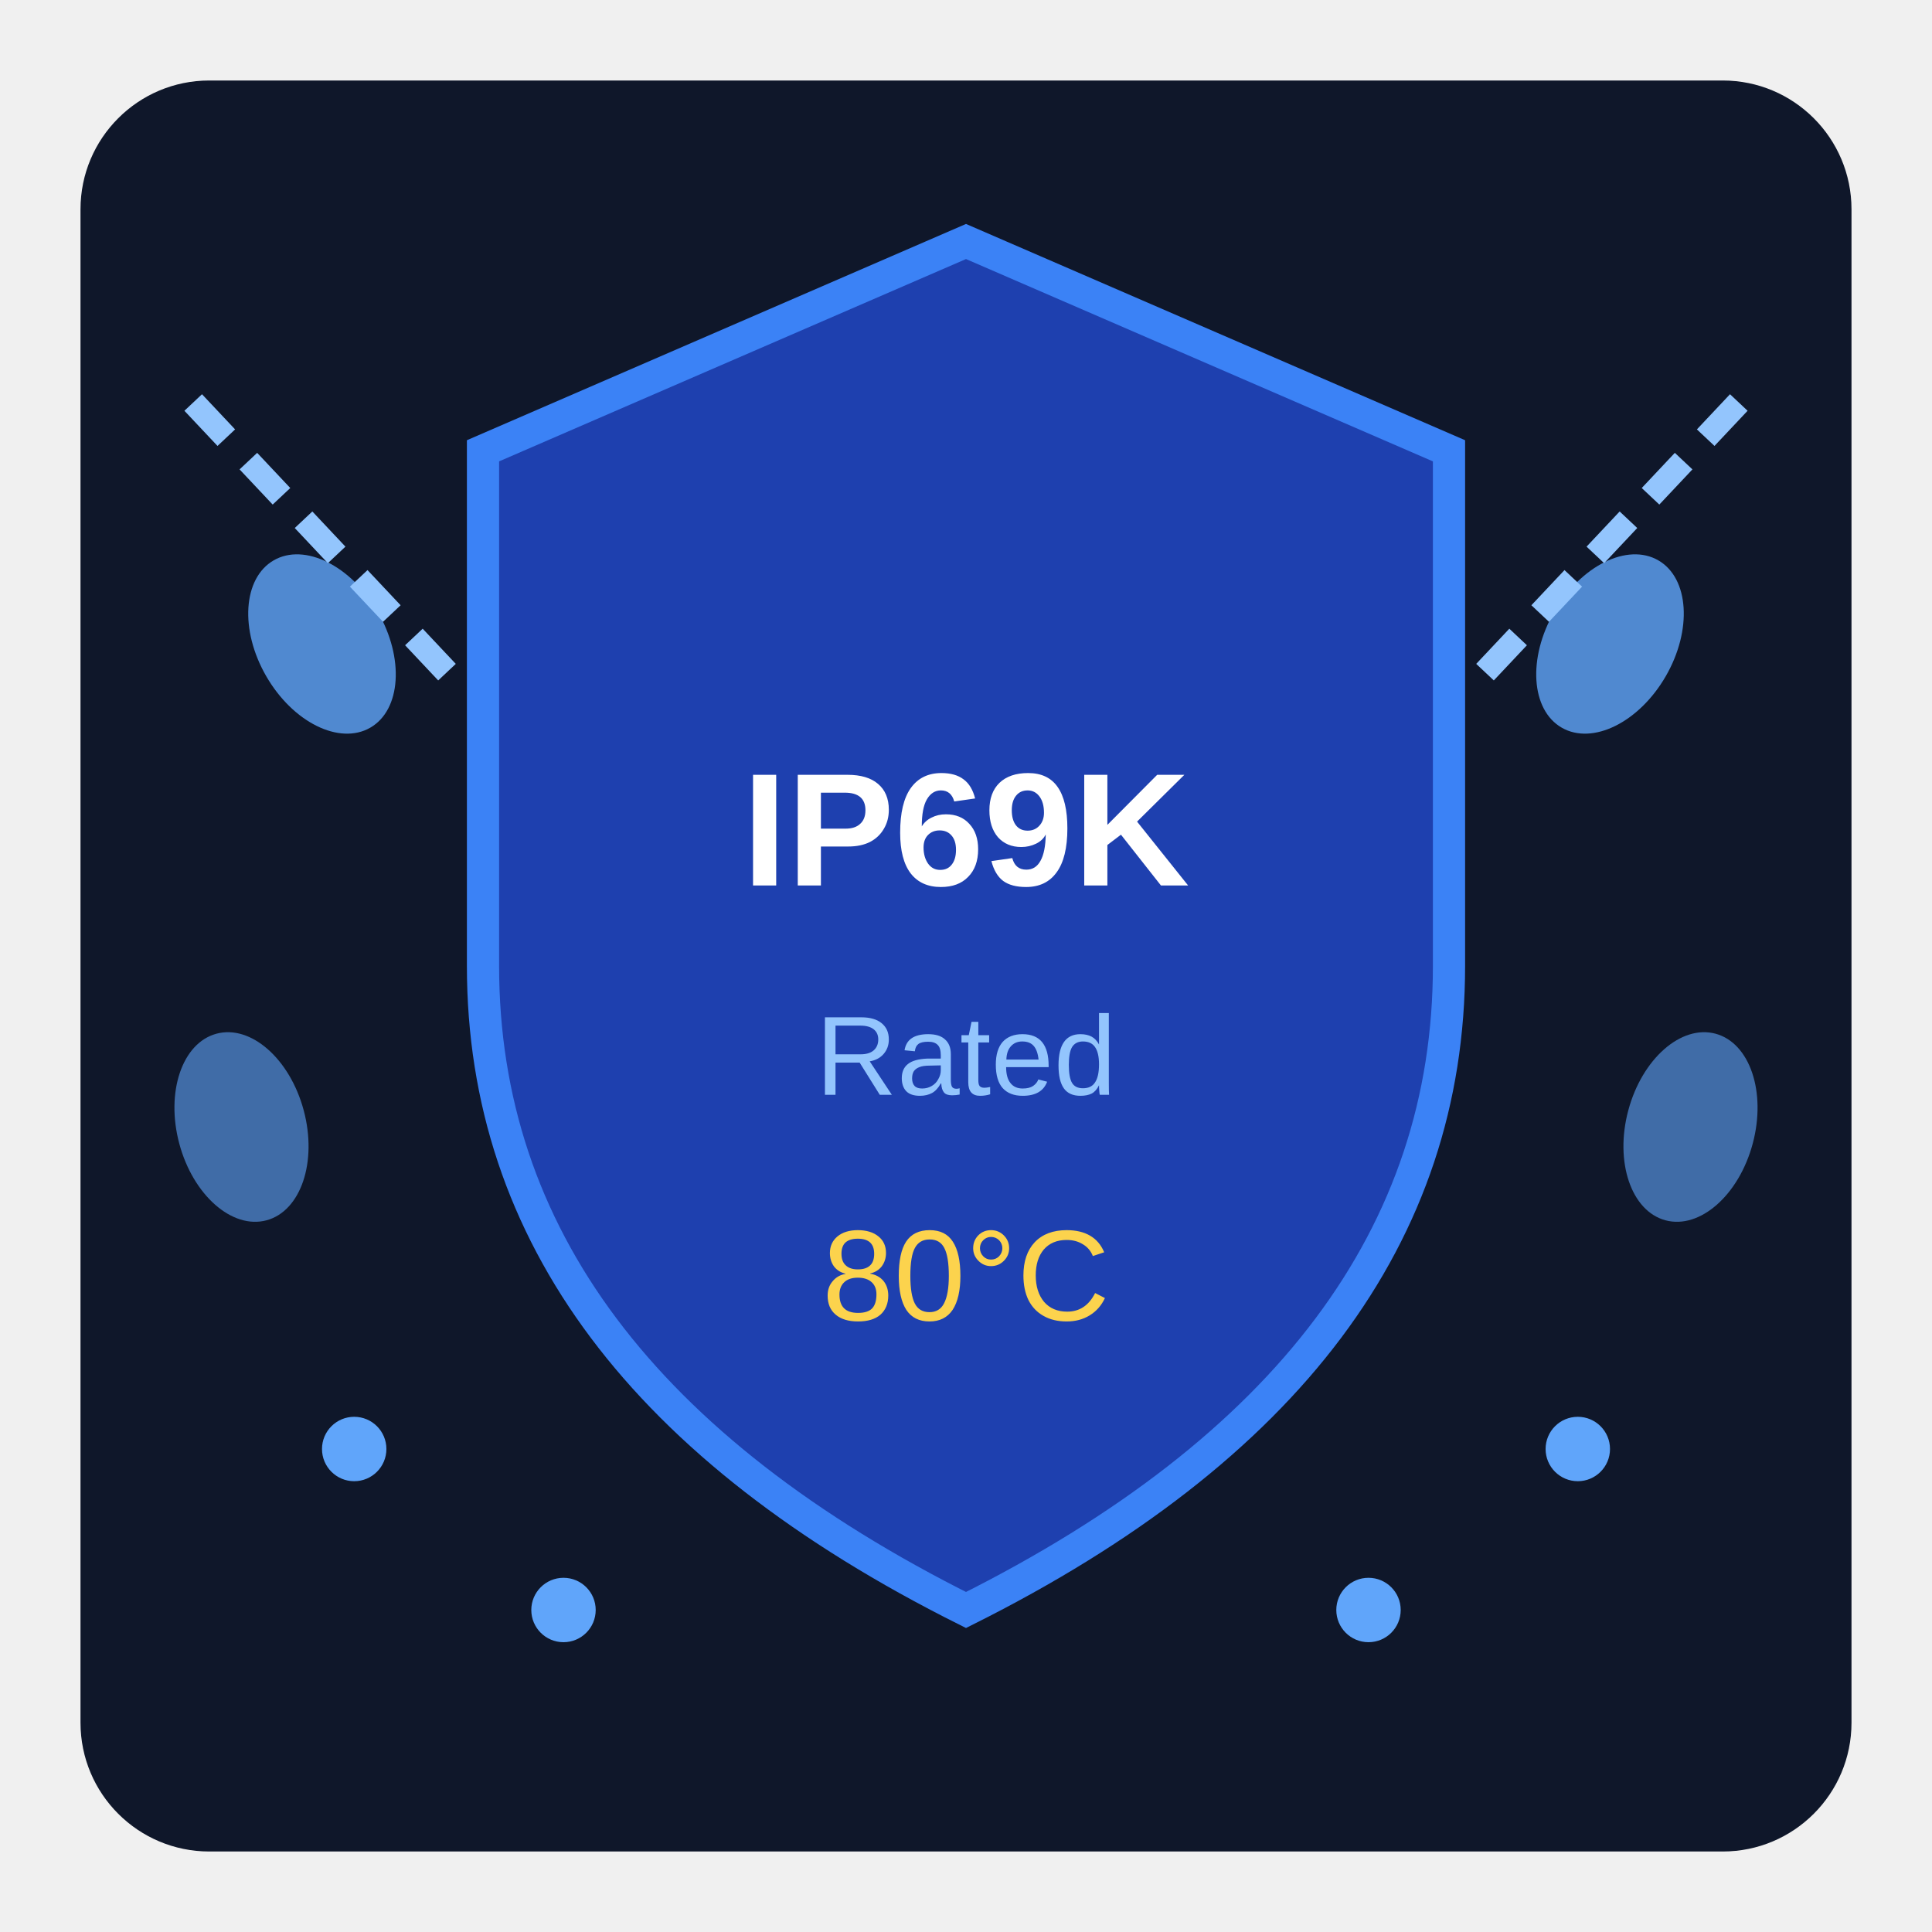
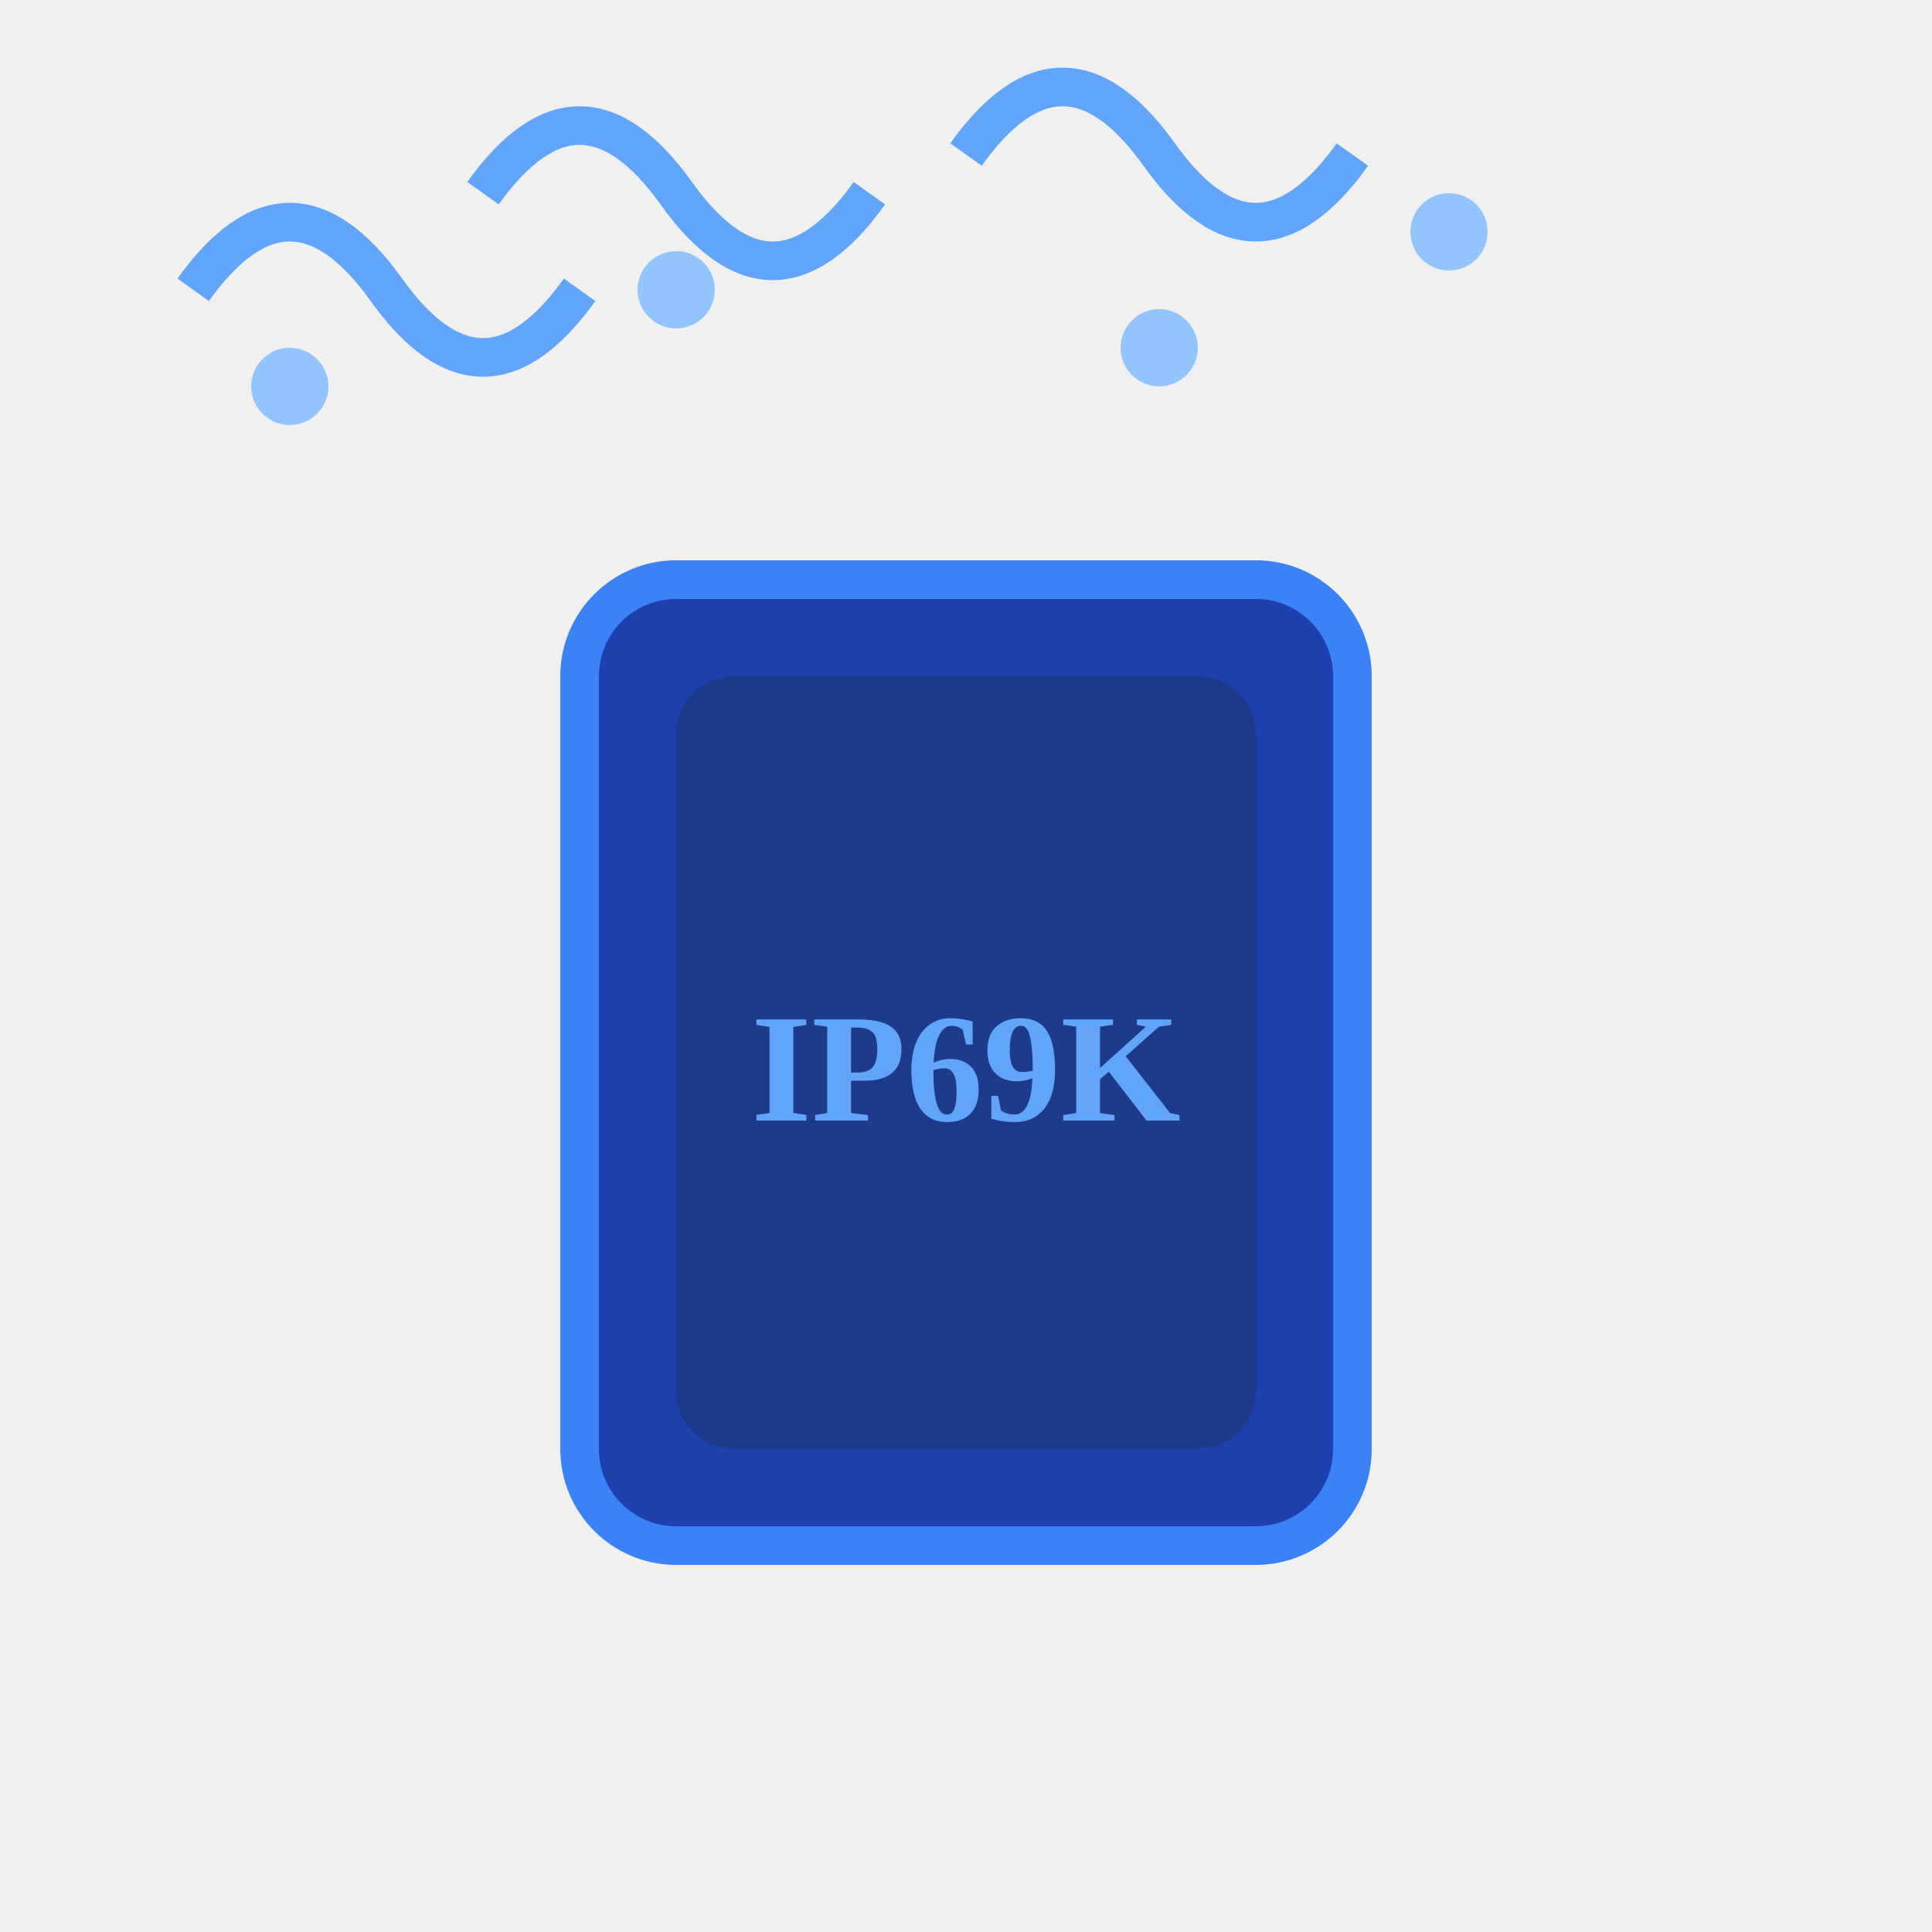
- <svg xmlns="http://www.w3.org/2000/svg" viewBox="0 0 120 120" fill="none">
-   <rect x="5" y="5" width="110" height="110" rx="8" fill="#0F172A" />
-   <path d="M60 15 L90 28 L90 60 Q90 85 60 100 Q30 85 30 60 L30 28 Z" fill="#1E40AF" stroke="#3B82F6" stroke-width="2" />
-   <text x="60" y="55" font-family="Arial" font-size="10" fill="white" text-anchor="middle" font-weight="bold">IP69K</text>
-   <text x="60" y="68" font-family="Arial" font-size="7" fill="#93C5FD" text-anchor="middle">Rated</text>
-   <ellipse cx="20" cy="40" rx="4" ry="6" fill="#60A5FA" opacity="0.8" transform="rotate(-30 20 40)" />
-   <ellipse cx="100" cy="40" rx="4" ry="6" fill="#60A5FA" opacity="0.8" transform="rotate(30 100 40)" />
-   <ellipse cx="15" cy="70" rx="4" ry="6" fill="#60A5FA" opacity="0.6" transform="rotate(-15 15 70)" />
-   <ellipse cx="105" cy="70" rx="4" ry="6" fill="#60A5FA" opacity="0.6" transform="rotate(15 105 70)" />
-   <line x1="12" y1="25" x2="28" y2="42" stroke="#93C5FD" stroke-width="1.5" stroke-dasharray="3,2" />
-   <line x1="108" y1="25" x2="92" y2="42" stroke="#93C5FD" stroke-width="1.5" stroke-dasharray="3,2" />
-   <circle cx="22" cy="90" r="2" fill="#60A5FA" />
-   <circle cx="35" cy="100" r="2" fill="#60A5FA" />
-   <circle cx="85" cy="100" r="2" fill="#60A5FA" />
-   <circle cx="98" cy="90" r="2" fill="#60A5FA" />
-   <text x="60" y="82" font-family="Arial" font-size="8" fill="#FCD34D" text-anchor="middle">80°C</text>
+ <svg xmlns="http://www.w3.org/2000/svg" viewBox="0 0 100 100">
+   <rect x="30" y="30" width="40" height="50" rx="5" fill="#1e40af" stroke="#3b82f6" stroke-width="2" />
+   <rect x="35" y="35" width="30" height="40" rx="3" fill="#1e3a8a" />
+   <text x="50" y="58" text-anchor="middle" font-size="8" fill="#60a5fa" font-weight="bold">IP69K</text>
+   <path d="M10 15 Q15 8 20 15 Q25 22 30 15" stroke="#60a5fa" stroke-width="2" fill="none" />
+   <path d="M25 10 Q30 3 35 10 Q40 17 45 10" stroke="#60a5fa" stroke-width="2" fill="none" />
+   <path d="M50 8 Q55 1 60 8 Q65 15 70 8" stroke="#60a5fa" stroke-width="2" fill="none" />
+   <circle cx="15" cy="20" r="2" fill="#93c5fd" />
+   <circle cx="35" cy="15" r="2" fill="#93c5fd" />
+   <circle cx="60" cy="18" r="2" fill="#93c5fd" />
+   <circle cx="75" cy="12" r="2" fill="#93c5fd" />
</svg>
